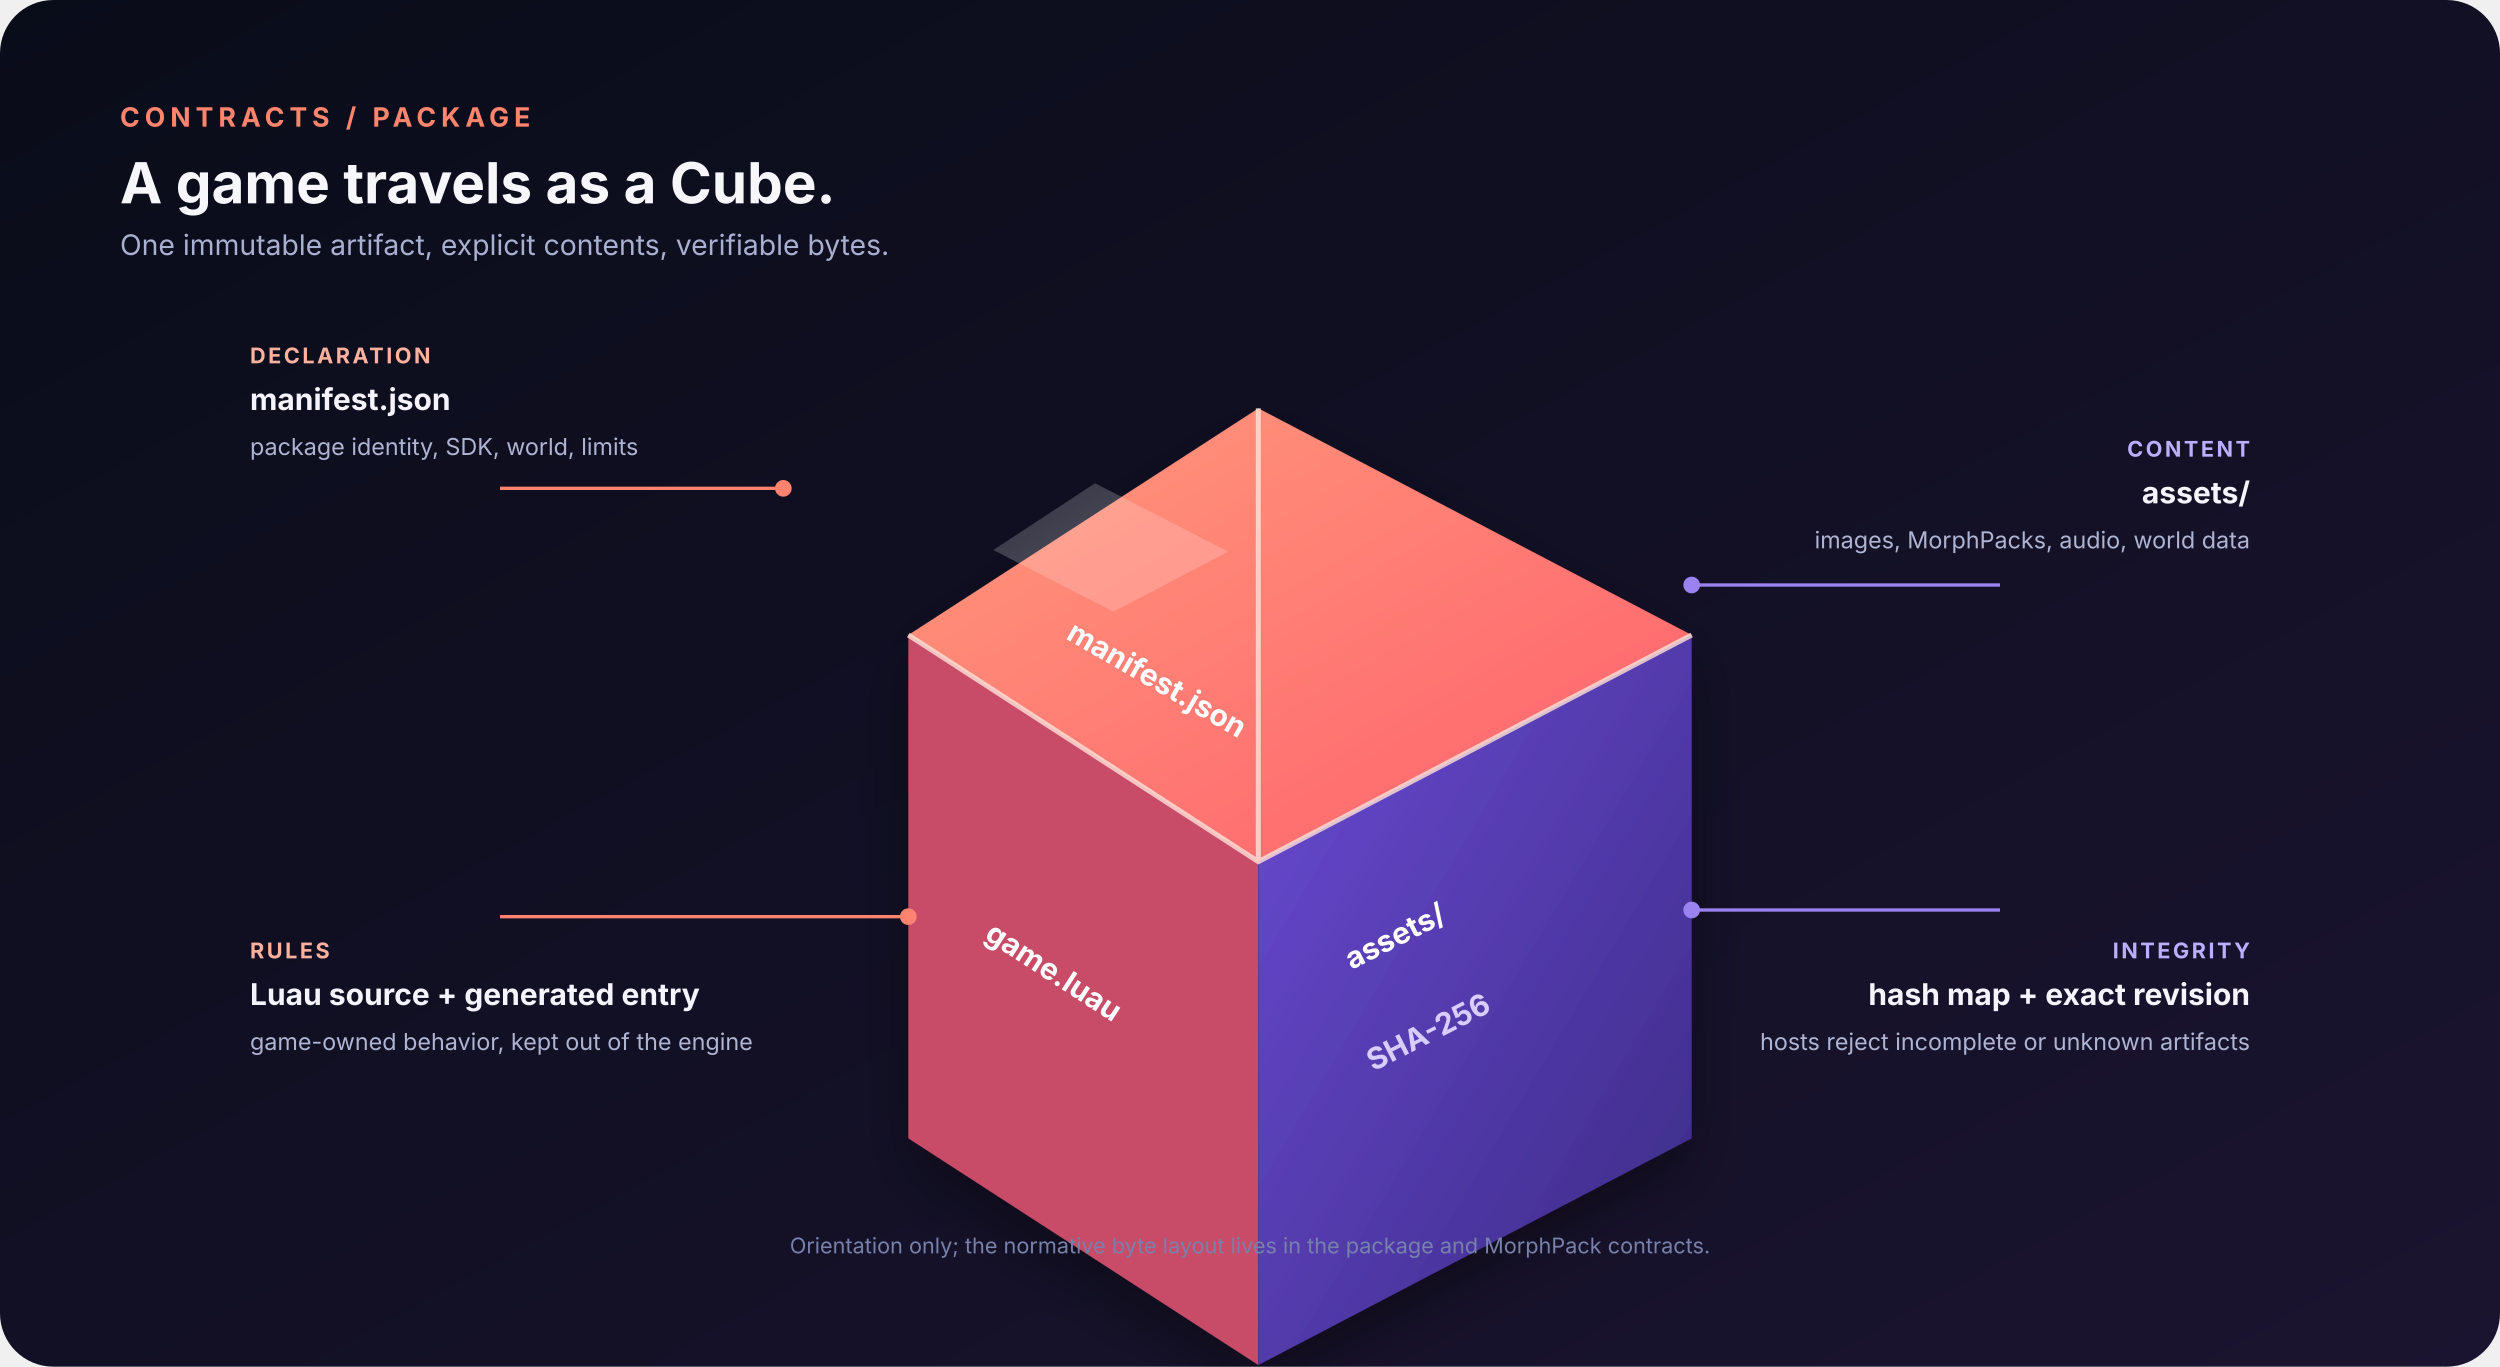
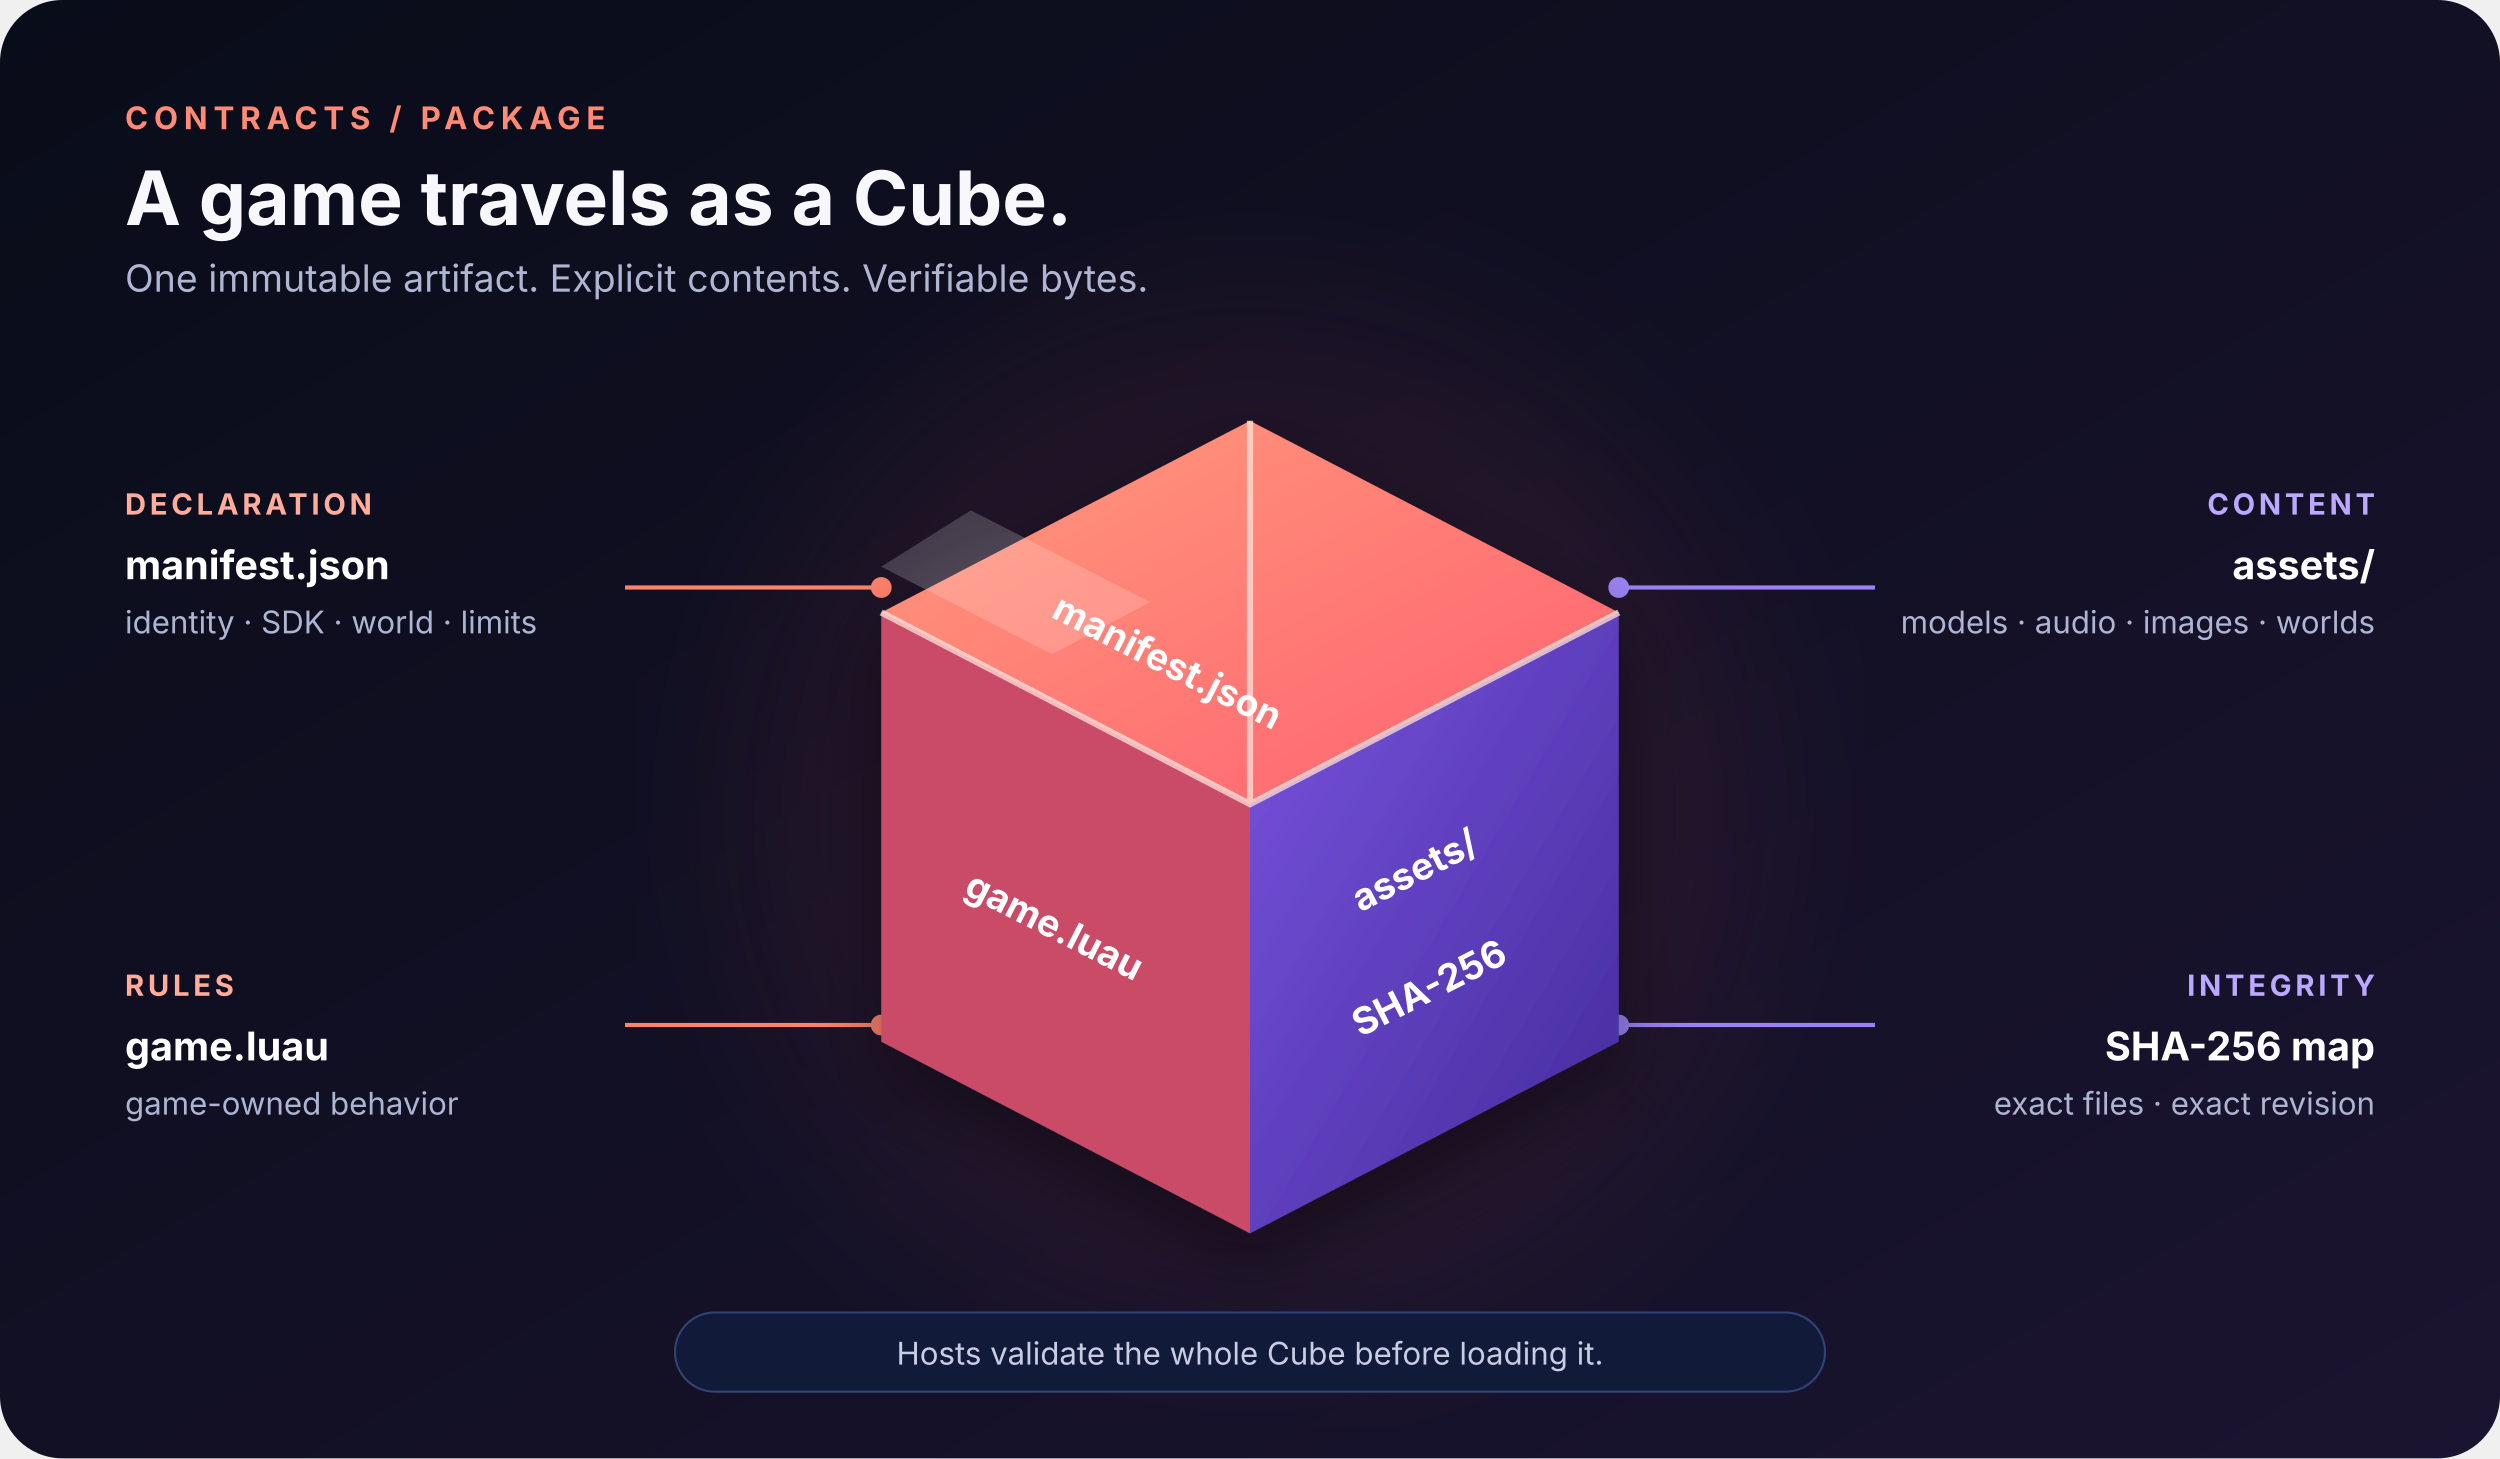
- <svg xmlns="http://www.w3.org/2000/svg" viewBox="0 0 1500 820" role="img" aria-labelledby="title desc">
+ <svg xmlns="http://www.w3.org/2000/svg" viewBox="0 0 1200 700" role="img" aria-labelledby="title desc">
  <defs>
    <linearGradient id="bg" x1="0" y1="0" x2="1" y2="1">
      <stop stop-color="#090c19" />
      <stop offset="1" stop-color="#1b1430" />
    </linearGradient>
    <linearGradient id="top" x1="0" y1="0" x2="1" y2="1">
-       <stop stop-color="#ff9a7b" />
-       <stop offset="1" stop-color="#ff5e6d" />
+       <stop stop-color="#ff9b7c" />
+       <stop offset="1" stop-color="#ff5f70" />
    </linearGradient>
    <linearGradient id="side" x1="0" y1="0" x2="1" y2="1">
-       <stop stop-color="#6b4bd4" />
-       <stop offset="1" stop-color="#3a2a83" />
+       <stop stop-color="#7954df" />
+       <stop offset="1" stop-color="#432a9a" />
    </linearGradient>
-     <filter id="shadow">
-       <feDropShadow dx="0" dy="16" stdDeviation="18" flood-color="#000" flood-opacity=".35" />
+     <filter id="shadow" x="-40%" y="-40%" width="180%" height="190%">
+       <feDropShadow dx="0" dy="16" stdDeviation="18" flood-color="#000" flood-opacity=".4" />
    </filter>
+     <filter id="soft">
+       <feGaussianBlur stdDeviation="34" />
+     </filter>
+     <style>text{font-family:Inter,Arial,sans-serif}.eyebrow{fill:#ff8a75;font-size:15px;font-weight:700;letter-spacing:2.8px}.headline{fill:#f8f8fc;font-size:36px;font-weight:750}.deck{fill:#b0b6d2;font-size:18px}.kind{font-size:14px;font-weight:700;letter-spacing:1.8px}.name{fill:#fff;font-size:19px;font-weight:700}.note{fill:#aeb5d3;font-size:15px}.face{fill:#fff;font-size:18px;font-weight:700}.footer{fill:#c8cde4;font-size:15px}@media(max-width:600px){.deck,.kind,.note,.footer{display:none}.eyebrow{font-size:19px}.headline{font-size:42px}.name,.face{font-size:27px}}</style>
  </defs>
-   <rect width="1500" height="820" rx="32" fill="url(#bg)" />
-   <text x="72" y="76" fill="#ff846d" font-family="Inter,Arial,sans-serif" font-size="16" font-weight="700" letter-spacing="3">CONTRACTS / PACKAGE</text>
-   <text x="72" y="122" fill="#f7f7fb" font-family="Inter,Arial,sans-serif" font-size="34" font-weight="750">A game travels as a Cube.</text>
-   <text x="72" y="153" fill="#a9afd0" font-family="Inter,Arial,sans-serif" font-size="17">One immutable artifact, explicit contents, verifiable bytes.</text>
-   <g transform="translate(545 245)" filter="url(#shadow)">
-     <path d="M210 0L470 136L210 272L0 136Z" fill="url(#top)" />
-     <path d="M0 136L210 272V574L0 438Z" fill="#c84c67" />
-     <path d="M210 272L470 136V438L210 574Z" fill="url(#side)" />
-     <path d="M210 0V272M0 136L210 272L470 136" fill="none" stroke="#ffe2d9" stroke-width="3" opacity=".8" />
-     <g font-family="Inter,Arial,sans-serif" font-size="18" font-weight="700" fill="#fff">
-       <text x="94" y="138" transform="rotate(30 94 138)">manifest.json</text>
-       <text x="45" y="318" transform="rotate(33 45 318)">game.luau</text>
-       <text x="266" y="337" transform="rotate(-27 266 337)">assets/</text>
-       <text x="279" y="398" transform="rotate(-27 279 398)" fill="#d8cdfd">SHA-256</text>
-     </g>
-     <path d="M112 45L192 86L123 122L51 85Z" fill="#fff" opacity=".18" />
+   <rect width="1200" height="700" rx="30" fill="url(#bg)" />
+   <circle cx="600" cy="390" r="245" fill="#ff5f70" opacity=".07" filter="url(#soft)" />
+   <text x="60" y="62" class="eyebrow">CONTRACTS / PACKAGE</text>
+   <text x="60" y="108" class="headline">A game travels as a Cube.</text>
+   <text x="60" y="140" class="deck">One immutable artifact. Explicit contents. Verifiable bytes.</text>
+   <g font-family="Inter,Arial,sans-serif">
+     <text x="60" y="247" class="kind" fill="#ffad9a">DECLARATION</text>
+     <text x="60" y="278" class="name">manifest.json</text>
+     <text x="60" y="304" class="note">identity · SDK · world · limits</text>
+     <path d="M300 282H423" stroke="#ff826e" stroke-width="2" />
+     <circle cx="423" cy="282" r="5" fill="#ff826e" />
+     <text x="60" y="478" class="kind" fill="#ffad9a">RULES</text>
+     <text x="60" y="509" class="name">game.luau</text>
+     <text x="60" y="535" class="note">game-owned behavior</text>
+     <path d="M300 492H423" stroke="#ff826e" stroke-width="2" />
+     <circle cx="423" cy="492" r="5" fill="#ff826e" />
+     <text x="1140" y="247" text-anchor="end" class="kind" fill="#bba9ff">CONTENT</text>
+     <text x="1140" y="278" text-anchor="end" class="name">assets/</text>
+     <text x="1140" y="304" text-anchor="end" class="note">models · audio · images · worlds</text>
+     <path d="M777 282H900" stroke="#9a82f1" stroke-width="2" />
+     <circle cx="777" cy="282" r="5" fill="#9a82f1" />
+     <text x="1140" y="478" text-anchor="end" class="kind" fill="#bba9ff">INTEGRITY</text>
+     <text x="1140" y="509" text-anchor="end" class="name">SHA-256 map</text>
+     <text x="1140" y="535" text-anchor="end" class="note">exact files · exact revision</text>
+     <path d="M777 492H900" stroke="#9a82f1" stroke-width="2" />
+     <circle cx="777" cy="492" r="5" fill="#9a82f1" />
  </g>
-   <g font-family="Inter,Arial,sans-serif">
-     <path d="M470 293H300" fill="none" stroke="#ff836f" stroke-width="2" />
-     <circle cx="470" cy="293" r="5" fill="#ff836f" />
-     <text x="150" y="218" fill="#ffb19e" font-size="13" font-weight="700" letter-spacing="1.5">DECLARATION</text>
-     <text x="150" y="246" fill="#f5f3fb" font-size="18" font-weight="650">manifest.json</text>
-     <text x="150" y="273" fill="#aeb4d2" font-size="14">package identity, SDK, world, limits</text>
-     <path d="M545 550H300" fill="none" stroke="#ff836f" stroke-width="2" />
-     <circle cx="545" cy="550" r="5" fill="#ff836f" />
-     <text x="150" y="575" fill="#ffb19e" font-size="13" font-weight="700" letter-spacing="1.5">RULES</text>
-     <text x="150" y="603" fill="#f5f3fb" font-size="18" font-weight="650">Luau source + generated entry</text>
-     <text x="150" y="630" fill="#aeb4d2" font-size="14">game-owned behavior, kept out of the engine</text>
-     <path d="M1015 351H1200" fill="none" stroke="#9b82f1" stroke-width="2" />
-     <circle cx="1015" cy="351" r="5" fill="#9b82f1" />
-     <text x="1350" y="274" text-anchor="end" fill="#bcaeff" font-size="13" font-weight="700" letter-spacing="1.5">CONTENT</text>
-     <text x="1350" y="302" text-anchor="end" fill="#f5f3fb" font-size="18" font-weight="650">assets/</text>
-     <text x="1350" y="329" text-anchor="end" fill="#aeb4d2" font-size="14">images, MorphPacks, audio, world data</text>
-     <path d="M1015 546H1200" fill="none" stroke="#9b82f1" stroke-width="2" />
-     <circle cx="1015" cy="546" r="5" fill="#9b82f1" />
-     <text x="1350" y="575" text-anchor="end" fill="#bcaeff" font-size="13" font-weight="700" letter-spacing="1.5">INTEGRITY</text>
-     <text x="1350" y="603" text-anchor="end" fill="#f5f3fb" font-size="18" font-weight="650">hash map + exact revision</text>
-     <text x="1350" y="630" text-anchor="end" fill="#aeb4d2" font-size="14">hosts reject incomplete or unknown artifacts</text>
+   <g transform="translate(423 202)" filter="url(#shadow)">
+     <path d="M177 0L354 92L177 184L0 92Z" fill="url(#top)" />
+     <path d="M0 92L177 184V390L0 298Z" fill="#c94b68" />
+     <path d="M177 184L354 92V298L177 390Z" fill="url(#side)" />
+     <path d="M177 0V184M0 92L177 184L354 92" fill="none" stroke="#ffe2d9" stroke-width="3" opacity=".75" />
+     <path d="M43 43L129 87L82 112L0 70Z" fill="#fff" opacity=".17" />
+     <text x="81" y="94" transform="rotate(27 81 94)" class="face">manifest.json</text>
+     <text x="39" y="227" transform="rotate(27 39 227)" class="face">game.luau</text>
+     <text x="230" y="236" transform="rotate(-27 230 236)" class="face">assets/</text>
+     <text x="230" y="296" transform="rotate(-27 230 296)" class="face" fill="#ded5ff">SHA-256</text>
  </g>
-   <text x="750" y="752" text-anchor="middle" fill="#7781ac" font-family="Inter,Arial,sans-serif" font-size="13">Orientation only; the normative byte layout lives in the package and MorphPack contracts.</text>
+   <g transform="translate(324 630)">
+     <rect width="552" height="38" rx="19" fill="#121a39" stroke="#334276" />
+     <text x="276" y="25" text-anchor="middle" class="footer">Hosts validate the whole Cube before loading it.</text>
+   </g>
</svg>
